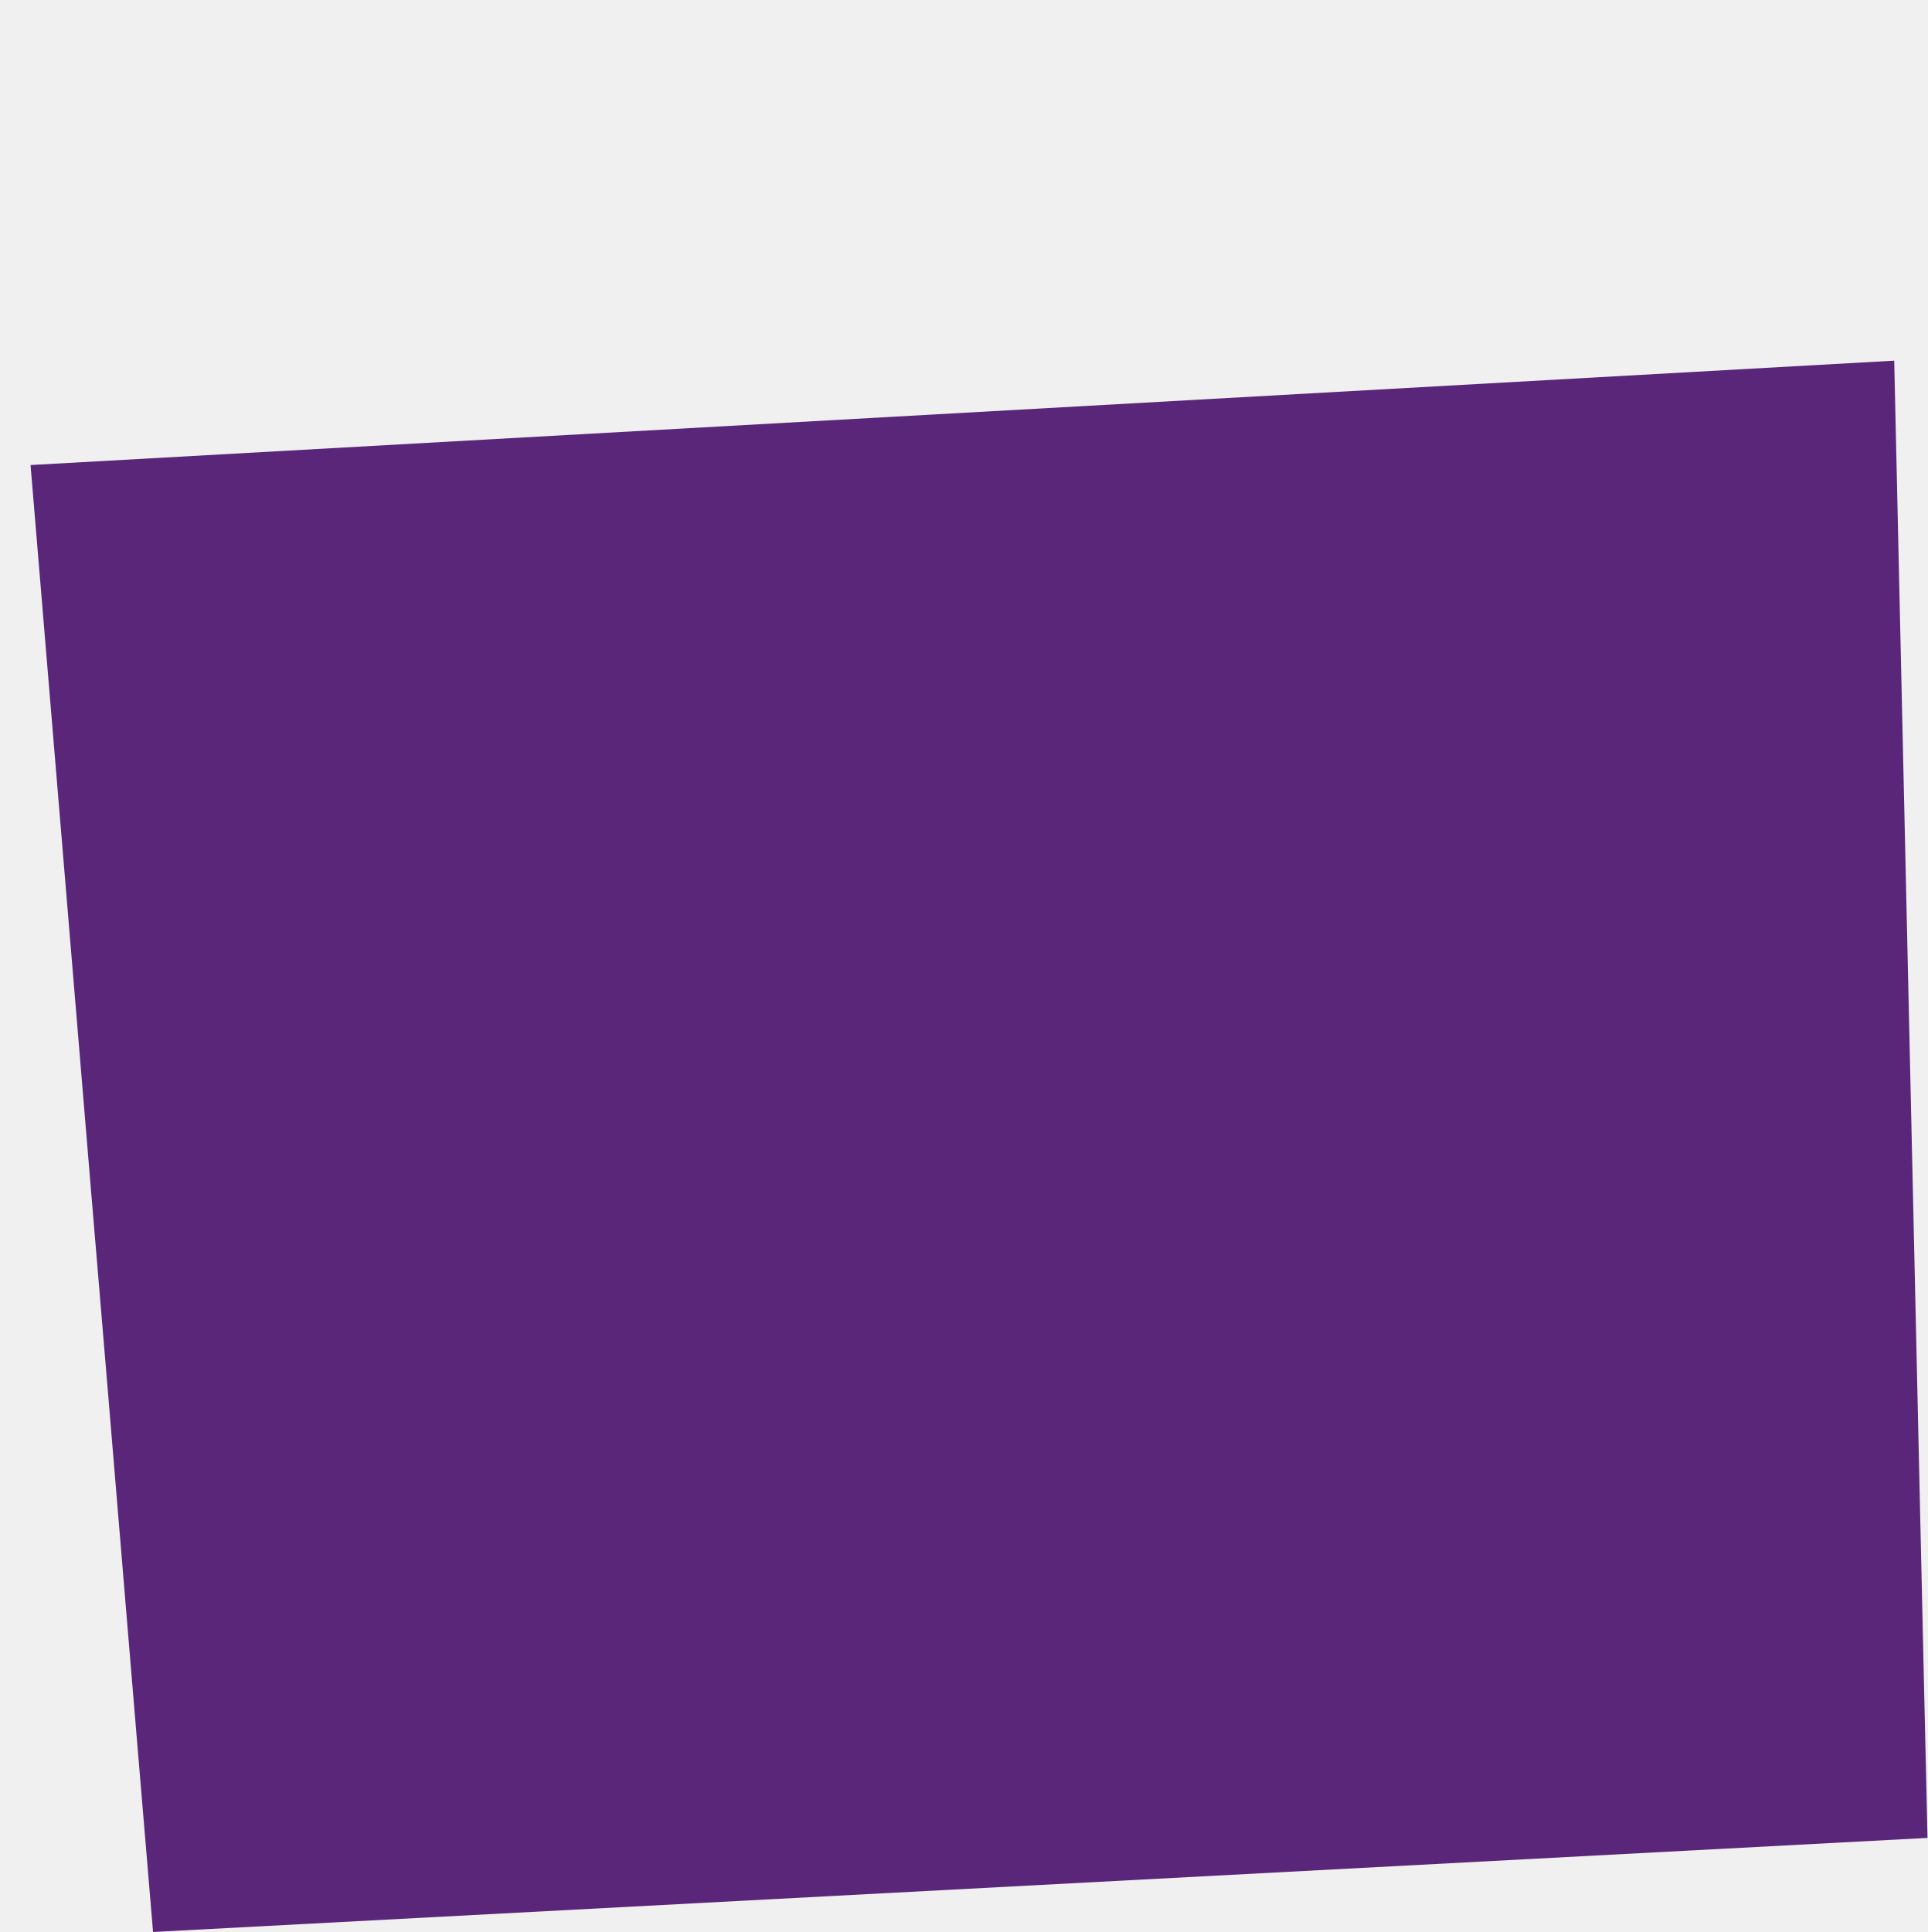
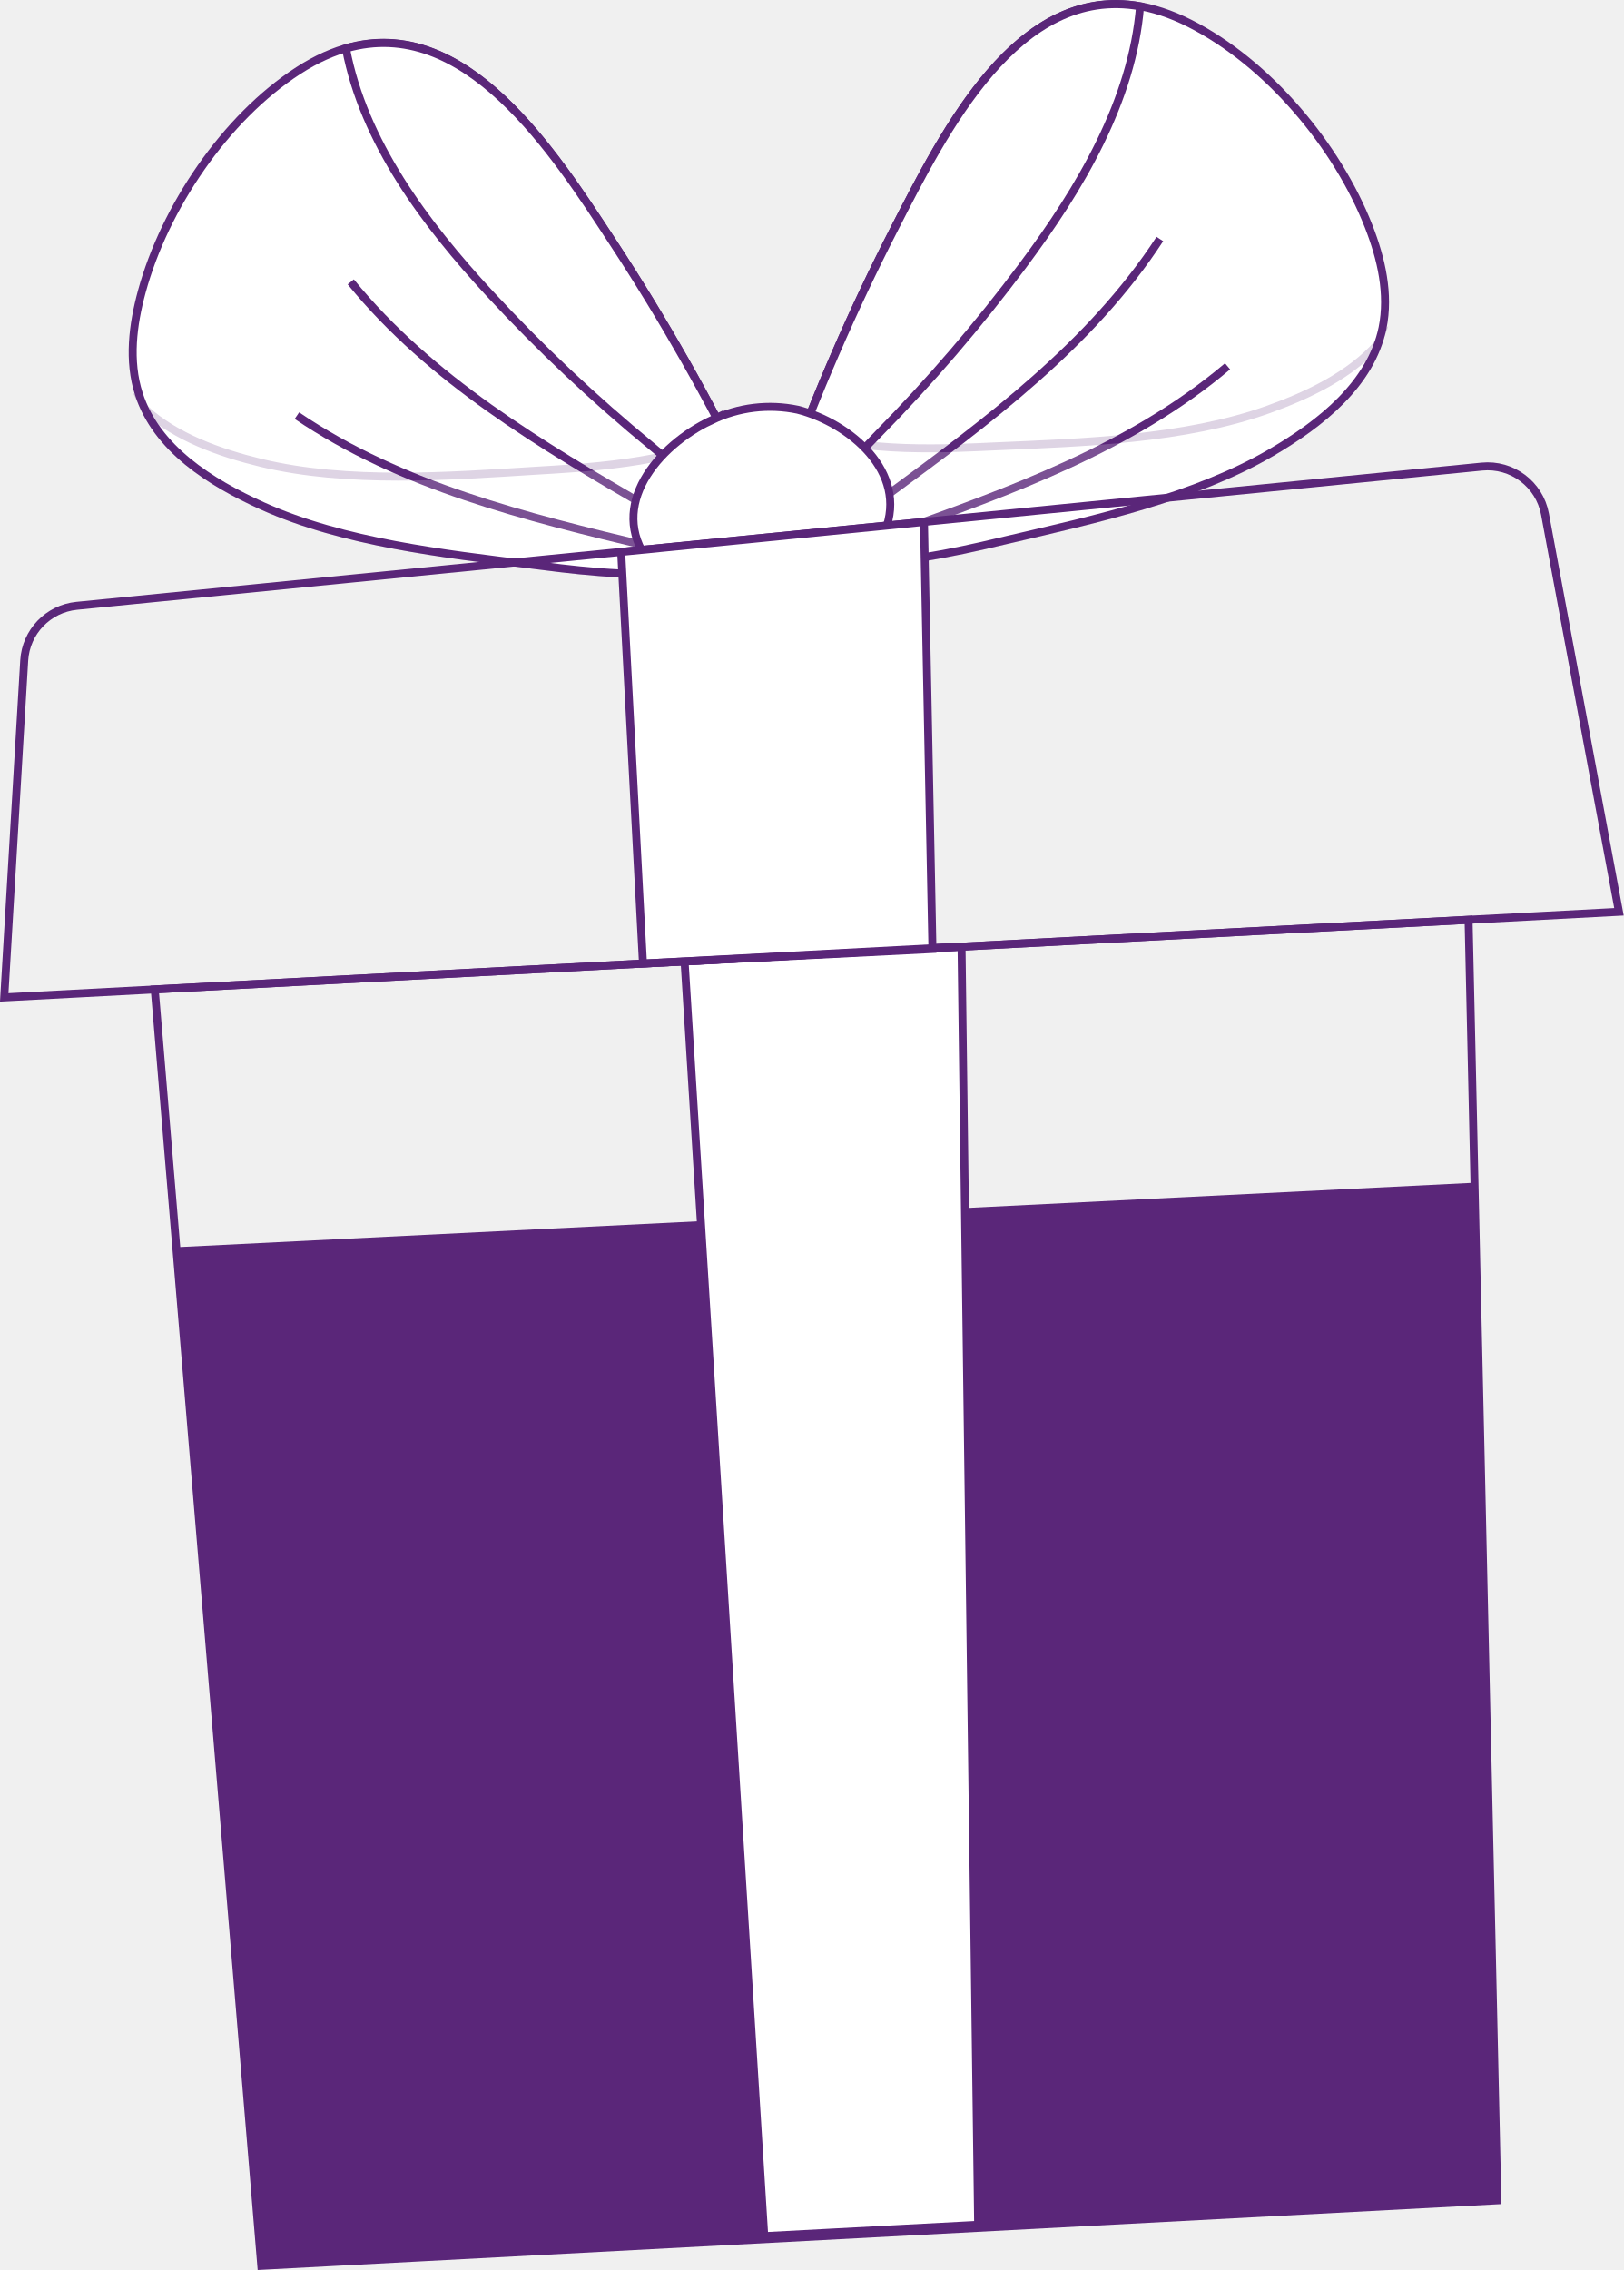
- <svg xmlns="http://www.w3.org/2000/svg" viewBox="0 0 181.72 182.13">
+ <svg xmlns="http://www.w3.org/2000/svg" viewBox="0 0 469.41 656.04">
  <defs>
-     <style>.cls-1{fill:none;}.cls-2{fill:#5a2679;}</style>
+     <style>.cls-1,.cls-5{fill:none;}.cls-2{fill:#5a2679;}.cls-3,.cls-4{fill:#fff;}.cls-3,.cls-4,.cls-5{stroke:#5a2679;stroke-miterlimit:10;stroke-width:2.3px;}.cls-4{opacity:0.2;}</style>
  </defs>
  <g id="Capa_2" data-name="Capa 2">
    <g id="Capa_1-2" data-name="Capa 1">
-       <polygon class="cls-1" points="178.19 16.67 1.43 26.56 2.88 43.84 178.58 34 178.19 16.67" />
-       <polygon class="cls-1" points="177.81 0 0 9.42 1.43 26.56 178.19 16.67 177.81 0" />
-       <polygon class="cls-2" points="181.31 155.32 180.92 137.99 180.53 120.66 180.14 103.32 179.75 85.99 179.36 68.66 178.97 51.33 178.58 34 2.88 43.84 4.32 61.11 5.76 78.38 7.2 95.65 8.64 112.93 10.09 130.2 11.53 147.47 12.97 164.74 14.43 182.13 181.72 173.26 181.31 155.32" />
+       <polygon class="cls-1" points="424.53 265.83 44.73 285.94 47.89 323.69 425.41 304.76 424.53 265.83" />
+       <polygon class="cls-1" points="425.41 304.76 47.89 323.69 50.96 360.44 426.24 341.82 425.41 304.76" />
+       <polygon class="cls-2" points="432.08 601.19 431.25 564.14 430.41 527.09 429.58 490.03 428.74 452.98 427.91 415.92 427.07 378.87 426.24 341.82 50.96 360.44 54.03 397.19 57.1 433.95 60.17 470.71 63.24 507.47 66.31 544.23 69.38 581 72.45 617.76 75.54 654.83 432.86 635.9 432.08 601.19" />
+     </g>
+     <g id="Capa_3" data-name="Capa 3">
+       <polygon class="cls-3" points="220.93 646.25 197.89 277.83 277.96 273.59 282.76 642.98 220.93 646.25" />
+       <path class="cls-3" d="M367.48,130.79c-22.1,12.93-50.87,19.3-75.52,25.05-17.12,4-78.32,19.88-65-17A620.47,620.47,0,0,1,258.57,66C275,34.06,299.66-15.6,343.9,6.75c22.59,11.4,42.65,35.38,51.76,58.7,3.65,9.32,6,19.53,4,29.33C396.27,111,381.81,122.41,367.48,130.79Z" />
+       <path class="cls-3" d="M256.29,143.22c29.21-21.44,59.07-43.57,79-74.15" />
+       <path class="cls-3" d="M257.84,154.13C292,142,327,129.42,354.86,105.87" />
+       <path class="cls-4" d="M366.58,118.36C342.47,127,313,127.91,287.74,129c-11.08.48-40.21,2.35-55.28-4.78-1.89,4.87-3.77,9.74-5.54,14.66-13.28,36.84,47.92,21,65.05,17,24.64-5.75,53.41-12.12,75.51-25.05,12.93-7.56,25.9-17.62,30.8-31.45C390.28,108.39,378.24,114.2,366.58,118.36Z" />
+       <path class="cls-3" d="M329.57,1.83c-35.41-6.32-56.48,35.87-71,64.18a622.21,622.21,0,0,0-31.66,72.87c-1.67,4.64-2.15,8.44-1.7,11.54,11.2-5.31,20.19-16.36,28.67-25a471.33,471.33,0,0,0,41.78-48.69C312.26,54.48,327.29,29.24,329.57,1.83Z" />
+       <path class="cls-3" d="M75.92,146.24c23.34,10.52,52.62,13.82,77.73,16.93,17.46,2.17,80,11.49,62.89-23.75a621.15,621.15,0,0,0-39.17-69.11c-19.66-30-49.48-76.81-91.12-49.92C65,34.12,47.59,60.08,41,84.24c-2.64,9.65-3.93,20.05-.87,29.58C45.19,129.62,60.79,139.42,75.92,146.24Z" />
+       <path class="cls-3" d="M187.8,146.85c-31.32-18.24-63.35-37.09-86.4-65.39" />
+       <path class="cls-3" d="M187.4,157.86c-35.24-8.44-71.34-17.26-101.57-37.73" />
+       <path class="cls-4" d="M75.5,133.78c24.88,6,54.27,3.84,79.53,2.25,11.06-.69,40.22-1.91,54.45-10.59,2.4,4.64,4.79,9.29,7.06,14,17.1,35.24-45.43,25.92-62.89,23.75-25.11-3.11-54.39-6.41-77.73-16.93-13.66-6.16-27.62-14.79-33.95-28C50.87,126.37,63.46,130.87,75.5,133.78Z" />
+       <path class="cls-3" d="M100,14c34.54-10,60,29.7,77.38,56.32a622.83,622.83,0,0,1,39.18,69.11c2.15,4.45,3,8.18,2.91,11.31-11.7-4.1-21.81-14.14-31.15-21.81a469.11,469.11,0,0,1-46.68-44C122.77,64.52,105.15,41,100,14Z" />
+       <path class="cls-3" d="M205.81,121.38c-15.92,7.47-30.11,24.91-18.4,40.69a27,27,0,0,0,12.4,8.78c17,6.39,48.35,2,56-17.3,6.81-17.15-10.25-31.32-25.21-35.14a38.82,38.82,0,0,0-24.81,3Z" />
+       <path class="cls-5" d="M468,263.52,1.22,288.25,7,190.88a16.88,16.88,0,0,1,15.18-15.8l406.18-40.23a16.88,16.88,0,0,1,18.26,13.71Z" />
+       <polygon class="cls-3" points="179.56 159.5 185.87 278.47 269.55 274.27 267.1 150.83 179.56 159.5" />
+       <polygon class="cls-5" points="432.08 601.19 431.25 564.14 430.41 527.09 429.58 490.03 428.74 452.98 427.91 415.92 427.07 378.87 426.24 341.82 425.41 304.76 424.53 265.83 44.73 285.94 47.89 323.69 50.96 360.44 54.03 397.19 57.1 433.95 60.17 470.71 63.24 507.47 66.31 544.23 69.38 581 72.45 617.76 75.54 654.83 432.86 635.9 432.08 601.19" />
    </g>
  </g>
</svg>
